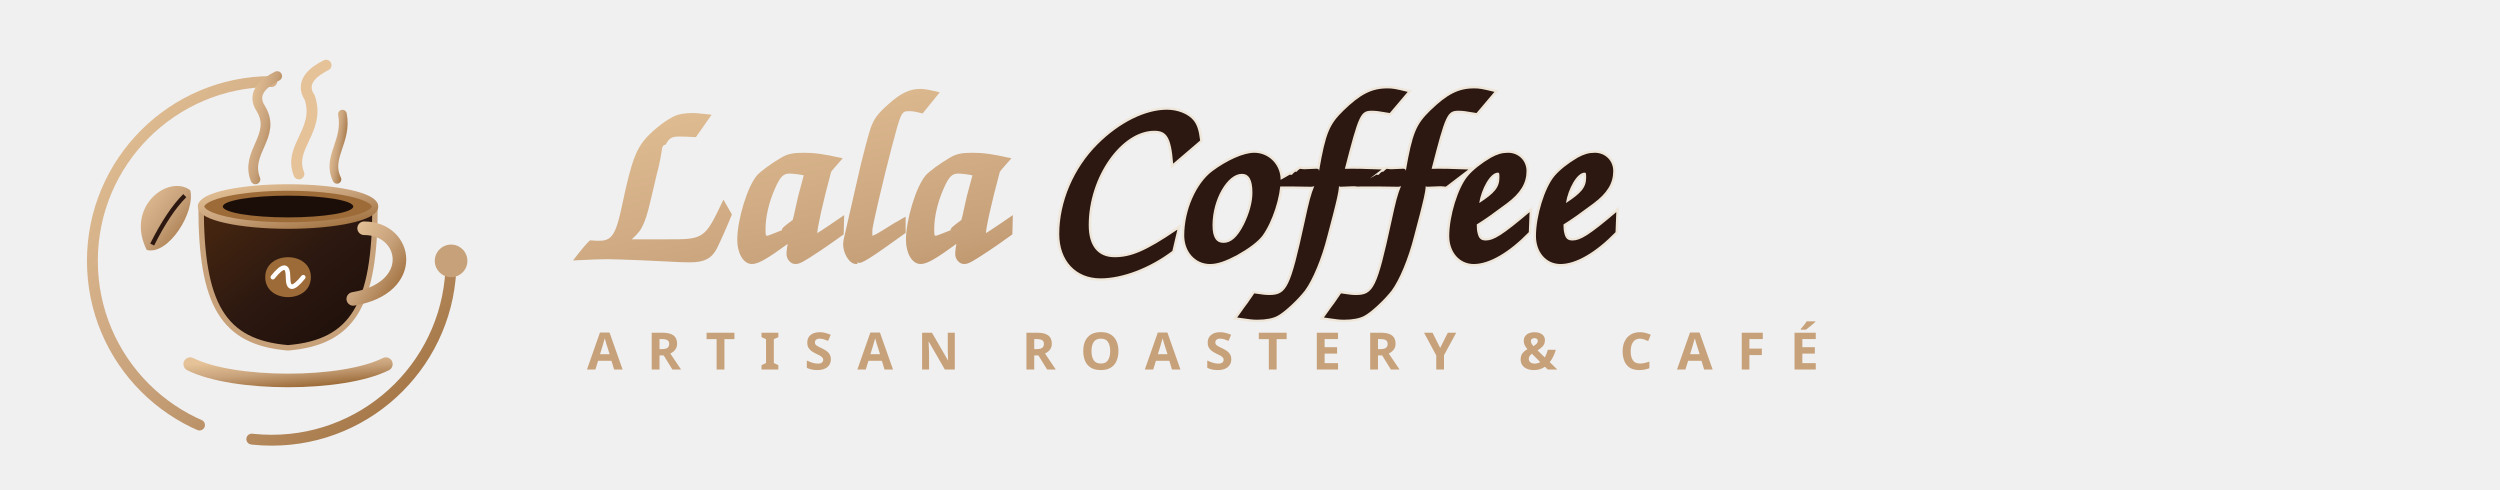
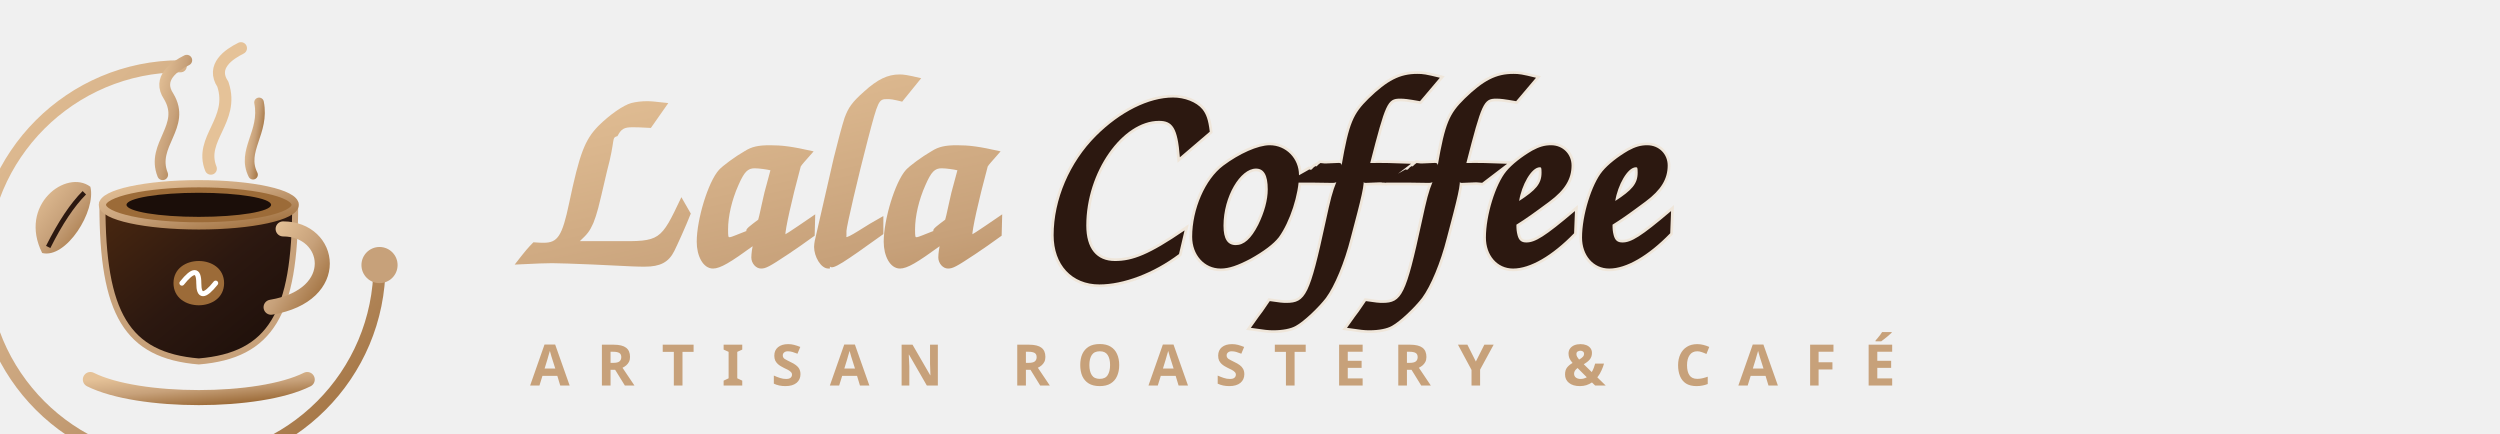
- <svg xmlns="http://www.w3.org/2000/svg" viewBox="0 0 460 90" width="460" height="90">
+ <svg xmlns="http://www.w3.org/2000/svg" viewBox="20 4 415 72" width="415" height="72">
  <defs>
    <linearGradient id="darkBrownGrad" x1="0%" y1="0%" x2="100%" y2="100%">
      <stop offset="0%" stop-color="#4A2810" />
      <stop offset="50%" stop-color="#2C1810" />
      <stop offset="100%" stop-color="#1B0E09" />
    </linearGradient>
    <linearGradient id="warmGoldAccent" x1="0%" y1="0%" x2="100%" y2="100%">
      <stop offset="0%" stop-color="#E5C298" />
      <stop offset="50%" stop-color="#C7A17A" />
      <stop offset="100%" stop-color="#9C6B38" />
    </linearGradient>
    <filter id="subtleGlow" x="-10%" y="-10%" width="120%" height="120%">
      <feDropShadow dx="0" dy="1" stdDeviation="1" flood-color="#ffffff" flood-opacity="0.35" />
    </filter>
  </defs>
  <g transform="translate(15, 10)">
    <path d="M 35 5 A 33 33 0 1 0 68 38" fill="none" stroke="url(#warmGoldAccent)" stroke-width="2" stroke-linecap="round" stroke-dasharray="90 10" />
    <circle cx="68" cy="38" r="3" fill="#C7A17A" />
    <path d="M 22 28 C 22 46, 26 53, 38 54 C 50 53, 54 46, 54 28 Z" fill="url(#darkBrownGrad)" stroke="#C7A17A" stroke-width="1" />
    <ellipse cx="38" cy="28" rx="16" ry="3.5" fill="#9C6B38" stroke="url(#warmGoldAccent)" stroke-width="1.2" />
    <ellipse cx="38" cy="28" rx="12" ry="2" fill="#1B0E09" />
    <path d="M 52 32 C 60 32, 62 43, 50 45" fill="none" stroke="url(#warmGoldAccent)" stroke-width="2.5" stroke-linecap="round" />
    <path d="M 20 57 C 28 61, 48 61, 56 57" fill="none" stroke="url(#warmGoldAccent)" stroke-width="2.5" stroke-linecap="round" />
    <path d="M 32 23 C 30 18, 36 15, 33 10 C 31 7, 34 5, 36 4" fill="none" stroke="url(#warmGoldAccent)" stroke-width="1.8" stroke-linecap="round" />
    <path d="M 40 22 C 38 17, 44 14, 42 8 C 40 5, 43 3, 45 2" fill="none" stroke="#E5C298" stroke-width="2" stroke-linecap="round" />
    <path d="M 47 23 C 45 19, 49 16, 48 11" fill="none" stroke="url(#warmGoldAccent)" stroke-width="1.6" stroke-linecap="round" />
    <g transform="translate(38, 41) scale(0.7) translate(-10, -10)">
      <path d="M 4 10 C 4 3, 16 3, 16 10 C 16 17, 4 17, 4 10 Z" fill="#9C6B38" />
      <path d="M 6 10 Q 10 5, 10 10 T 14 10" fill="none" stroke="#FFFFFF" stroke-width="1.2" stroke-linecap="round" />
    </g>
    <path d="M 12 36 C 8 28, 16 22, 20 25 C 21 29, 16 37, 12 36 Z" fill="url(#warmGoldAccent)" />
    <path d="M 13 35 Q 16 29, 19 26" fill="none" stroke="#2C1810" stroke-width="0.8" />
  </g>
  <text x="105" y="48" font-family="'Pacifico', 'Playfair Display', cursive, sans-serif" font-size="44" font-weight="bold" letter-spacing="1">
    <tspan fill="url(#warmGoldAccent)">Lala</tspan>
    <tspan fill="#2C1810" stroke="#EFE6DA" stroke-width="0.9" paint-order="stroke fill">Coffee</tspan>
  </text>
  <text x="108" y="68" font-family="'Montserrat', 'Segoe UI', sans-serif" font-size="9.5" font-weight="700" fill="#C7A17A" letter-spacing="4.5">ARTISAN ROASTERY &amp; CAFÉ</text>
  <line x1="365" y1="65" x2="430" y2="65" stroke="url(#warmGoldAccent)" stroke-width="0.8" opacity="0.8" />
</svg>
